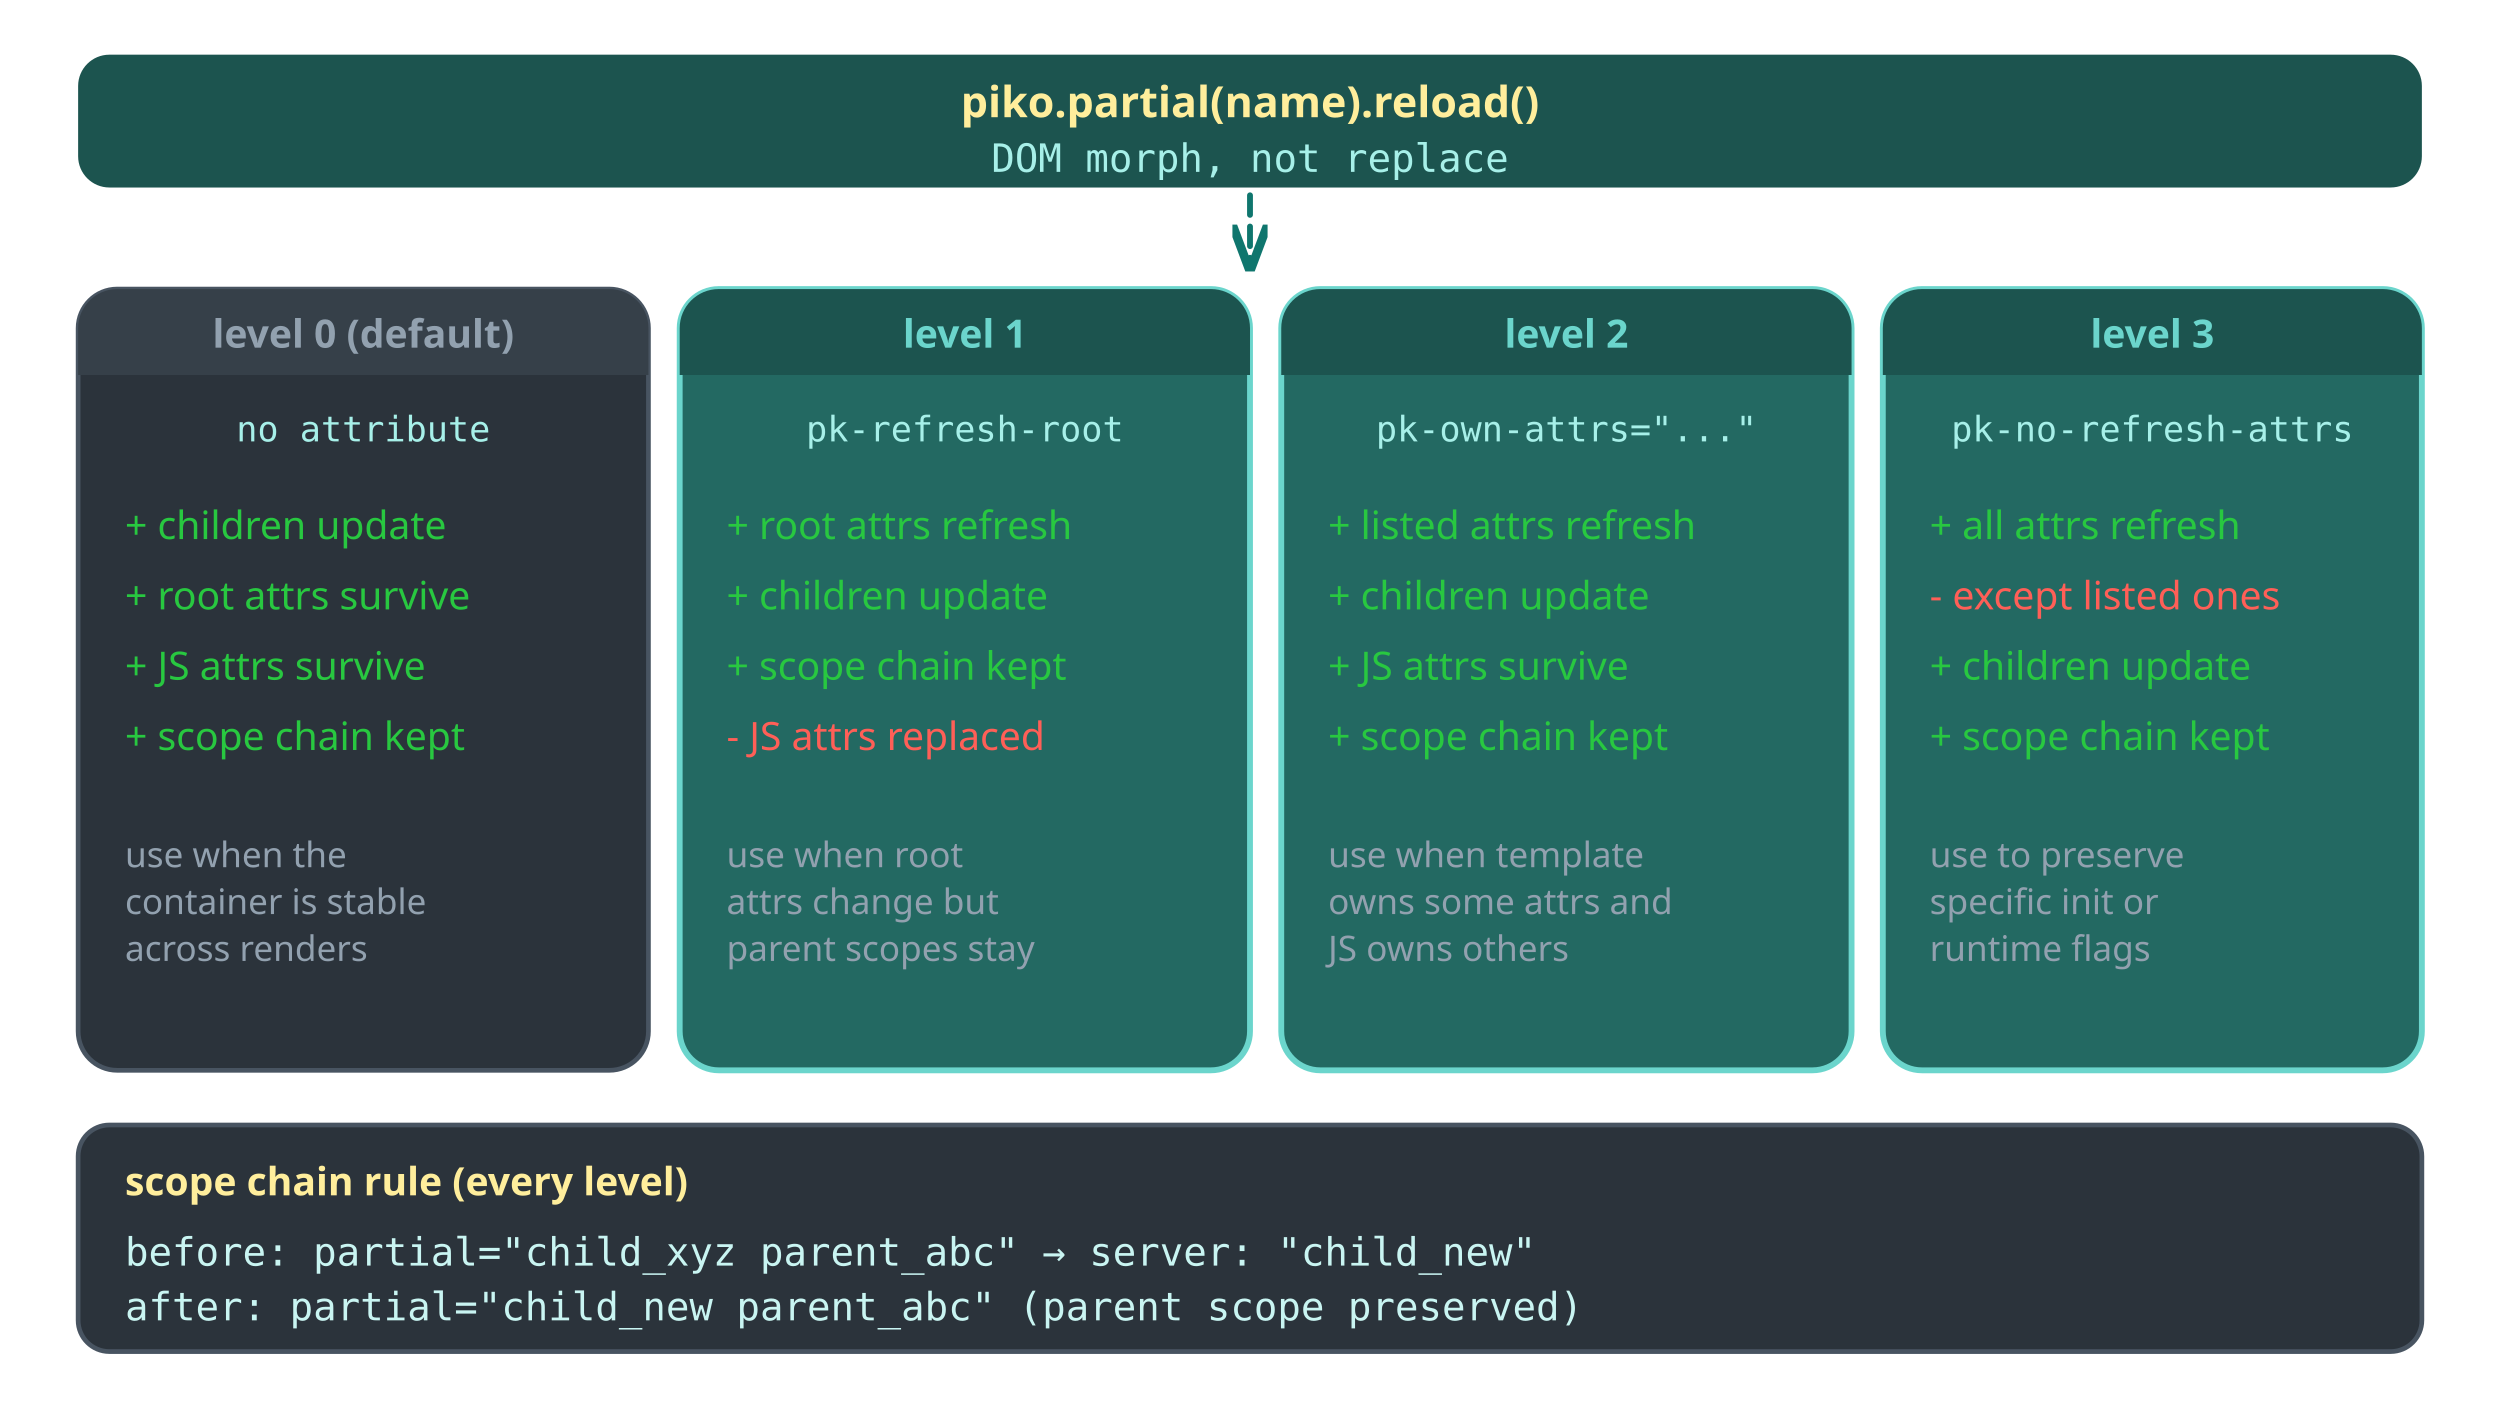
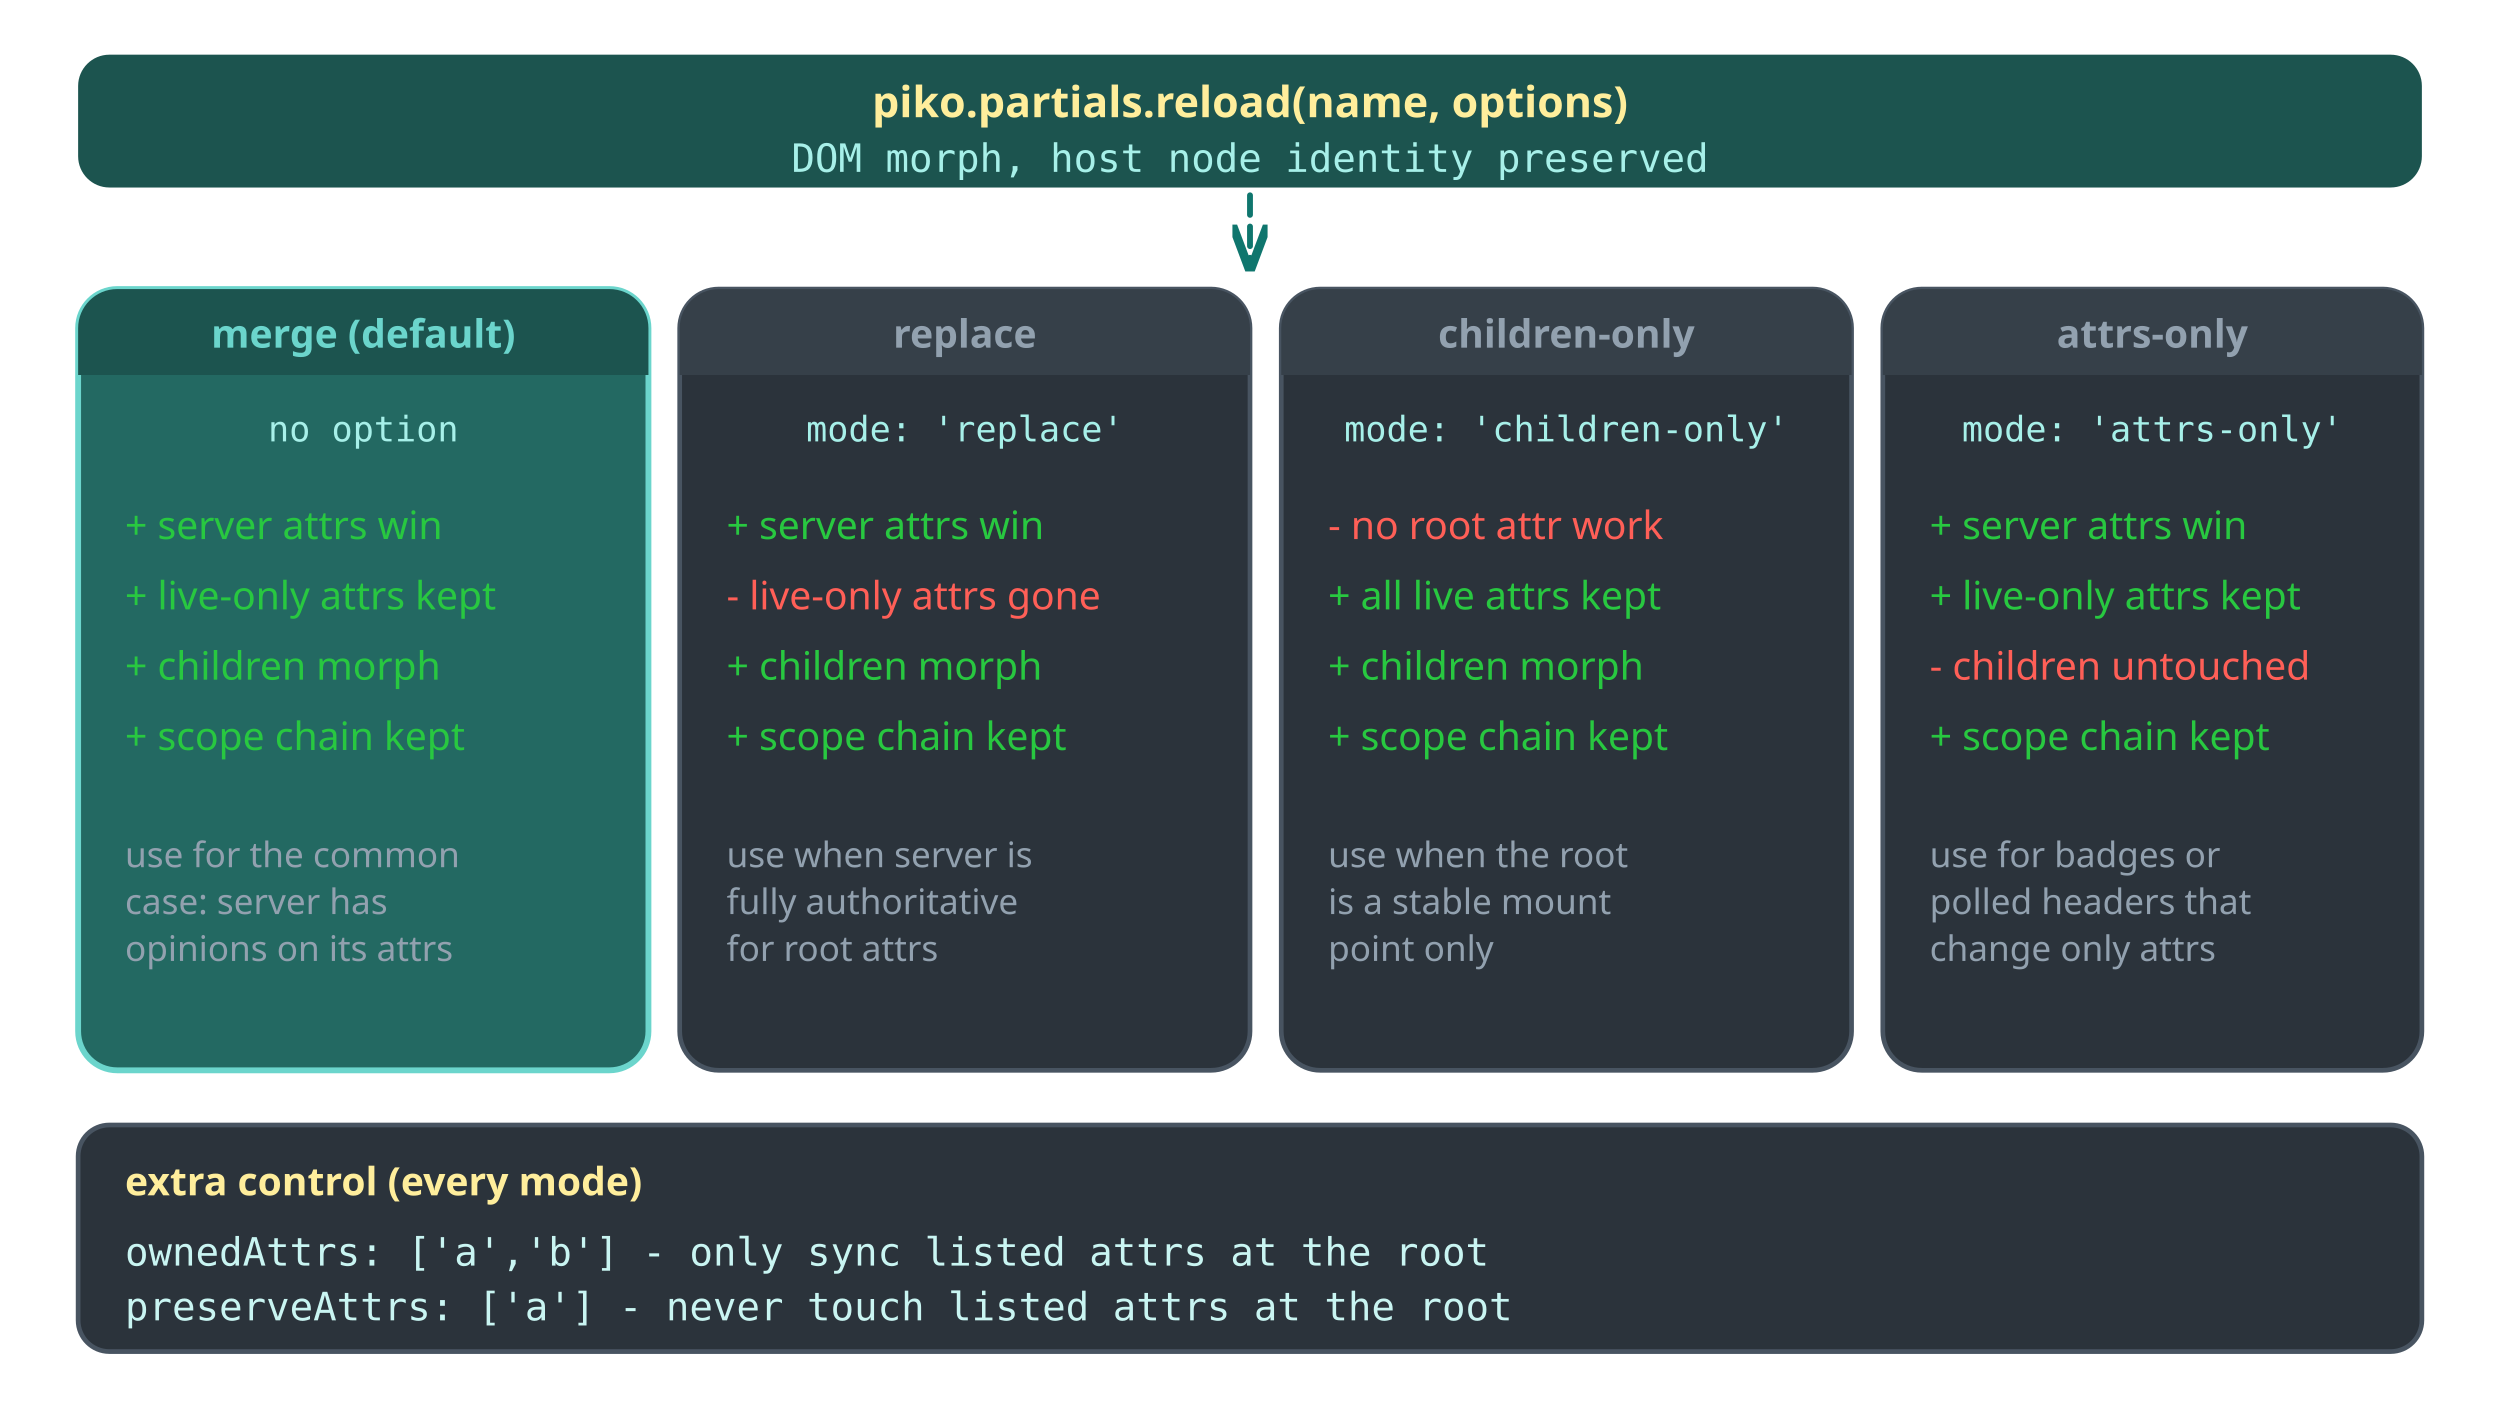
<svg xmlns="http://www.w3.org/2000/svg" viewBox="0 0 640 360" fill="none" role="img" aria-labelledby="prl-title prl-desc">
  <defs>
    <marker id="arrow" markerWidth="8" markerHeight="6" refX="7" refY="3" orient="auto">
      <path d="M0,0 L8,3 L0,6" fill="none" stroke="#0F766E" stroke-width="1.5" stroke-linejoin="round" stroke-linecap="round" />
    </marker>
  </defs>
  <rect x="20" y="14" width="600" height="34" rx="8" fill="#1C544F" />
-   <text x="320" y="30" text-anchor="middle" fill="#FFEE9C" font-family="system-ui, sans-serif" font-size="11" font-weight="600">piko.partial(name).reload()</text>
-   <text x="320" y="44" text-anchor="middle" fill="#A7F0E9" font-family="monospace" font-size="10">DOM morph, not replace</text>
+   <text x="320" y="30" text-anchor="middle" fill="#FFEE9C" font-family="system-ui, sans-serif" font-size="11" font-weight="600">piko.partials.reload(name, options)</text>
+   <text x="320" y="44" text-anchor="middle" fill="#A7F0E9" font-family="monospace" font-size="10">DOM morph, host node identity preserved</text>
  <line x1="320" y1="50" x2="320" y2="68" stroke="#0F766E" stroke-width="1.5" stroke-dasharray="5,3" stroke-linecap="round" marker-end="url(#arrow)" />
-   <rect x="20" y="74" width="146" height="200" rx="10" fill="#2B333B" stroke="#485461" stroke-width="1.2" />
-   <path d="M30,74 H156 A10,10 0 0 1 166,84 V96 H20 V84 A10,10 0 0 1 30,74 Z" fill="#364049" />
-   <text x="93" y="89" text-anchor="middle" fill="#92A1AF" font-family="system-ui, sans-serif" font-size="10" font-weight="600">level 0 (default)</text>
-   <text x="93" y="113" text-anchor="middle" fill="#A7F0E9" font-family="monospace" font-size="9">no attribute</text>
-   <text x="32" y="138" fill="#28c840" font-family="system-ui, sans-serif" font-size="10">+ children update</text>
-   <text x="32" y="156" fill="#28c840" font-family="system-ui, sans-serif" font-size="10">+ root attrs survive</text>
-   <text x="32" y="174" fill="#28c840" font-family="system-ui, sans-serif" font-size="10">+ JS attrs survive</text>
+   <rect x="20" y="74" width="146" height="200" rx="10" fill="#236962" stroke="#6BD5CC" stroke-width="1.5" />
+   <path d="M30,74 H156 A10,10 0 0 1 166,84 V96 H20 V84 A10,10 0 0 1 30,74 Z" fill="#1C544F" />
+   <text x="93" y="89" text-anchor="middle" fill="#6BD5CC" font-family="system-ui, sans-serif" font-size="10" font-weight="600">merge (default)</text>
+   <text x="93" y="113" text-anchor="middle" fill="#A7F0E9" font-family="monospace" font-size="9">no option</text>
+   <text x="32" y="138" fill="#28c840" font-family="system-ui, sans-serif" font-size="10">+ server attrs win</text>
+   <text x="32" y="156" fill="#28c840" font-family="system-ui, sans-serif" font-size="10">+ live-only attrs kept</text>
+   <text x="32" y="174" fill="#28c840" font-family="system-ui, sans-serif" font-size="10">+ children morph</text>
  <text x="32" y="192" fill="#28c840" font-family="system-ui, sans-serif" font-size="10">+ scope chain kept</text>
-   <text x="32" y="222" fill="#92A1AF" font-family="system-ui, sans-serif" font-size="9">use when the</text>
-   <text x="32" y="234" fill="#92A1AF" font-family="system-ui, sans-serif" font-size="9">container is stable</text>
-   <text x="32" y="246" fill="#92A1AF" font-family="system-ui, sans-serif" font-size="9">across renders</text>
-   <rect x="174" y="74" width="146" height="200" rx="10" fill="#236962" stroke="#6BD5CC" stroke-width="1.5" />
-   <path d="M184,74 H310 A10,10 0 0 1 320,84 V96 H174 V84 A10,10 0 0 1 184,74 Z" fill="#1C544F" />
-   <text x="247" y="89" text-anchor="middle" fill="#6BD5CC" font-family="system-ui, sans-serif" font-size="10" font-weight="600">level 1</text>
-   <text x="247" y="113" text-anchor="middle" fill="#A7F0E9" font-family="monospace" font-size="9">pk-refresh-root</text>
-   <text x="186" y="138" fill="#28c840" font-family="system-ui, sans-serif" font-size="10">+ root attrs refresh</text>
-   <text x="186" y="156" fill="#28c840" font-family="system-ui, sans-serif" font-size="10">+ children update</text>
-   <text x="186" y="174" fill="#28c840" font-family="system-ui, sans-serif" font-size="10">+ scope chain kept</text>
-   <text x="186" y="192" fill="#ff5f57" font-family="system-ui, sans-serif" font-size="10">- JS attrs replaced</text>
-   <text x="186" y="222" fill="#92A1AF" font-family="system-ui, sans-serif" font-size="9">use when root</text>
-   <text x="186" y="234" fill="#92A1AF" font-family="system-ui, sans-serif" font-size="9">attrs change but</text>
-   <text x="186" y="246" fill="#92A1AF" font-family="system-ui, sans-serif" font-size="9">parent scopes stay</text>
-   <rect x="328" y="74" width="146" height="200" rx="10" fill="#236962" stroke="#6BD5CC" stroke-width="1.5" />
-   <path d="M338,74 H464 A10,10 0 0 1 474,84 V96 H328 V84 A10,10 0 0 1 338,74 Z" fill="#1C544F" />
-   <text x="401" y="89" text-anchor="middle" fill="#6BD5CC" font-family="system-ui, sans-serif" font-size="10" font-weight="600">level 2</text>
-   <text x="401" y="113" text-anchor="middle" fill="#A7F0E9" font-family="monospace" font-size="9">pk-own-attrs="..."</text>
-   <text x="340" y="138" fill="#28c840" font-family="system-ui, sans-serif" font-size="10">+ listed attrs refresh</text>
-   <text x="340" y="156" fill="#28c840" font-family="system-ui, sans-serif" font-size="10">+ children update</text>
-   <text x="340" y="174" fill="#28c840" font-family="system-ui, sans-serif" font-size="10">+ JS attrs survive</text>
+   <text x="32" y="222" fill="#92A1AF" font-family="system-ui, sans-serif" font-size="9">use for the common</text>
+   <text x="32" y="234" fill="#92A1AF" font-family="system-ui, sans-serif" font-size="9">case: server has</text>
+   <text x="32" y="246" fill="#92A1AF" font-family="system-ui, sans-serif" font-size="9">opinions on its attrs</text>
+   <rect x="174" y="74" width="146" height="200" rx="10" fill="#2B333B" stroke="#485461" stroke-width="1.2" />
+   <path d="M184,74 H310 A10,10 0 0 1 320,84 V96 H174 V84 A10,10 0 0 1 184,74 Z" fill="#364049" />
+   <text x="247" y="89" text-anchor="middle" fill="#92A1AF" font-family="system-ui, sans-serif" font-size="10" font-weight="600">replace</text>
+   <text x="247" y="113" text-anchor="middle" fill="#A7F0E9" font-family="monospace" font-size="9">mode: 'replace'</text>
+   <text x="186" y="138" fill="#28c840" font-family="system-ui, sans-serif" font-size="10">+ server attrs win</text>
+   <text x="186" y="156" fill="#ff5f57" font-family="system-ui, sans-serif" font-size="10">- live-only attrs gone</text>
+   <text x="186" y="174" fill="#28c840" font-family="system-ui, sans-serif" font-size="10">+ children morph</text>
+   <text x="186" y="192" fill="#28c840" font-family="system-ui, sans-serif" font-size="10">+ scope chain kept</text>
+   <text x="186" y="222" fill="#92A1AF" font-family="system-ui, sans-serif" font-size="9">use when server is</text>
+   <text x="186" y="234" fill="#92A1AF" font-family="system-ui, sans-serif" font-size="9">fully authoritative</text>
+   <text x="186" y="246" fill="#92A1AF" font-family="system-ui, sans-serif" font-size="9">for root attrs</text>
+   <rect x="328" y="74" width="146" height="200" rx="10" fill="#2B333B" stroke="#485461" stroke-width="1.2" />
+   <path d="M338,74 H464 A10,10 0 0 1 474,84 V96 H328 V84 A10,10 0 0 1 338,74 Z" fill="#364049" />
+   <text x="401" y="89" text-anchor="middle" fill="#92A1AF" font-family="system-ui, sans-serif" font-size="10" font-weight="600">children-only</text>
+   <text x="401" y="113" text-anchor="middle" fill="#A7F0E9" font-family="monospace" font-size="9">mode: 'children-only'</text>
+   <text x="340" y="138" fill="#ff5f57" font-family="system-ui, sans-serif" font-size="10">- no root attr work</text>
+   <text x="340" y="156" fill="#28c840" font-family="system-ui, sans-serif" font-size="10">+ all live attrs kept</text>
+   <text x="340" y="174" fill="#28c840" font-family="system-ui, sans-serif" font-size="10">+ children morph</text>
  <text x="340" y="192" fill="#28c840" font-family="system-ui, sans-serif" font-size="10">+ scope chain kept</text>
-   <text x="340" y="222" fill="#92A1AF" font-family="system-ui, sans-serif" font-size="9">use when template</text>
-   <text x="340" y="234" fill="#92A1AF" font-family="system-ui, sans-serif" font-size="9">owns some attrs and</text>
-   <text x="340" y="246" fill="#92A1AF" font-family="system-ui, sans-serif" font-size="9">JS owns others</text>
-   <rect x="482" y="74" width="138" height="200" rx="10" fill="#236962" stroke="#6BD5CC" stroke-width="1.5" />
-   <path d="M492,74 H610 A10,10 0 0 1 620,84 V96 H482 V84 A10,10 0 0 1 492,74 Z" fill="#1C544F" />
-   <text x="551" y="89" text-anchor="middle" fill="#6BD5CC" font-family="system-ui, sans-serif" font-size="10" font-weight="600">level 3</text>
-   <text x="551" y="113" text-anchor="middle" fill="#A7F0E9" font-family="monospace" font-size="9">pk-no-refresh-attrs</text>
-   <text x="494" y="138" fill="#28c840" font-family="system-ui, sans-serif" font-size="10">+ all attrs refresh</text>
-   <text x="494" y="156" fill="#ff5f57" font-family="system-ui, sans-serif" font-size="10">- except listed ones</text>
-   <text x="494" y="174" fill="#28c840" font-family="system-ui, sans-serif" font-size="10">+ children update</text>
+   <text x="340" y="222" fill="#92A1AF" font-family="system-ui, sans-serif" font-size="9">use when the root</text>
+   <text x="340" y="234" fill="#92A1AF" font-family="system-ui, sans-serif" font-size="9">is a stable mount</text>
+   <text x="340" y="246" fill="#92A1AF" font-family="system-ui, sans-serif" font-size="9">point only</text>
+   <rect x="482" y="74" width="138" height="200" rx="10" fill="#2B333B" stroke="#485461" stroke-width="1.2" />
+   <path d="M492,74 H610 A10,10 0 0 1 620,84 V96 H482 V84 A10,10 0 0 1 492,74 Z" fill="#364049" />
+   <text x="551" y="89" text-anchor="middle" fill="#92A1AF" font-family="system-ui, sans-serif" font-size="10" font-weight="600">attrs-only</text>
+   <text x="551" y="113" text-anchor="middle" fill="#A7F0E9" font-family="monospace" font-size="9">mode: 'attrs-only'</text>
+   <text x="494" y="138" fill="#28c840" font-family="system-ui, sans-serif" font-size="10">+ server attrs win</text>
+   <text x="494" y="156" fill="#28c840" font-family="system-ui, sans-serif" font-size="10">+ live-only attrs kept</text>
+   <text x="494" y="174" fill="#ff5f57" font-family="system-ui, sans-serif" font-size="10">- children untouched</text>
  <text x="494" y="192" fill="#28c840" font-family="system-ui, sans-serif" font-size="10">+ scope chain kept</text>
-   <text x="494" y="222" fill="#92A1AF" font-family="system-ui, sans-serif" font-size="9">use to preserve</text>
-   <text x="494" y="234" fill="#92A1AF" font-family="system-ui, sans-serif" font-size="9">specific init or</text>
-   <text x="494" y="246" fill="#92A1AF" font-family="system-ui, sans-serif" font-size="9">runtime flags</text>
+   <text x="494" y="222" fill="#92A1AF" font-family="system-ui, sans-serif" font-size="9">use for badges or</text>
+   <text x="494" y="234" fill="#92A1AF" font-family="system-ui, sans-serif" font-size="9">polled headers that</text>
+   <text x="494" y="246" fill="#92A1AF" font-family="system-ui, sans-serif" font-size="9">change only attrs</text>
  <rect x="20" y="288" width="600" height="58" rx="8" fill="#2B333B" stroke="#485461" stroke-width="1.2" />
-   <text x="32" y="306" fill="#FFEE9C" font-family="system-ui, sans-serif" font-size="10" font-weight="600">scope chain rule (every level)</text>
-   <text x="32" y="324" fill="#C9F5F2" font-family="monospace" font-size="10">before: partial="child_xyz parent_abc"  →  server: "child_new"</text>
-   <text x="32" y="338" fill="#C9F5F2" font-family="monospace" font-size="10">after:  partial="child_new parent_abc"   (parent scope preserved)</text>
+   <text x="32" y="306" fill="#FFEE9C" font-family="system-ui, sans-serif" font-size="10" font-weight="600">extra control (every mode)</text>
+   <text x="32" y="324" fill="#C9F5F2" font-family="monospace" font-size="10">ownedAttrs: ['a','b']   - only sync listed attrs at the root</text>
+   <text x="32" y="338" fill="#C9F5F2" font-family="monospace" font-size="10">preserveAttrs: ['a']    - never touch listed attrs at the root</text>
</svg>
